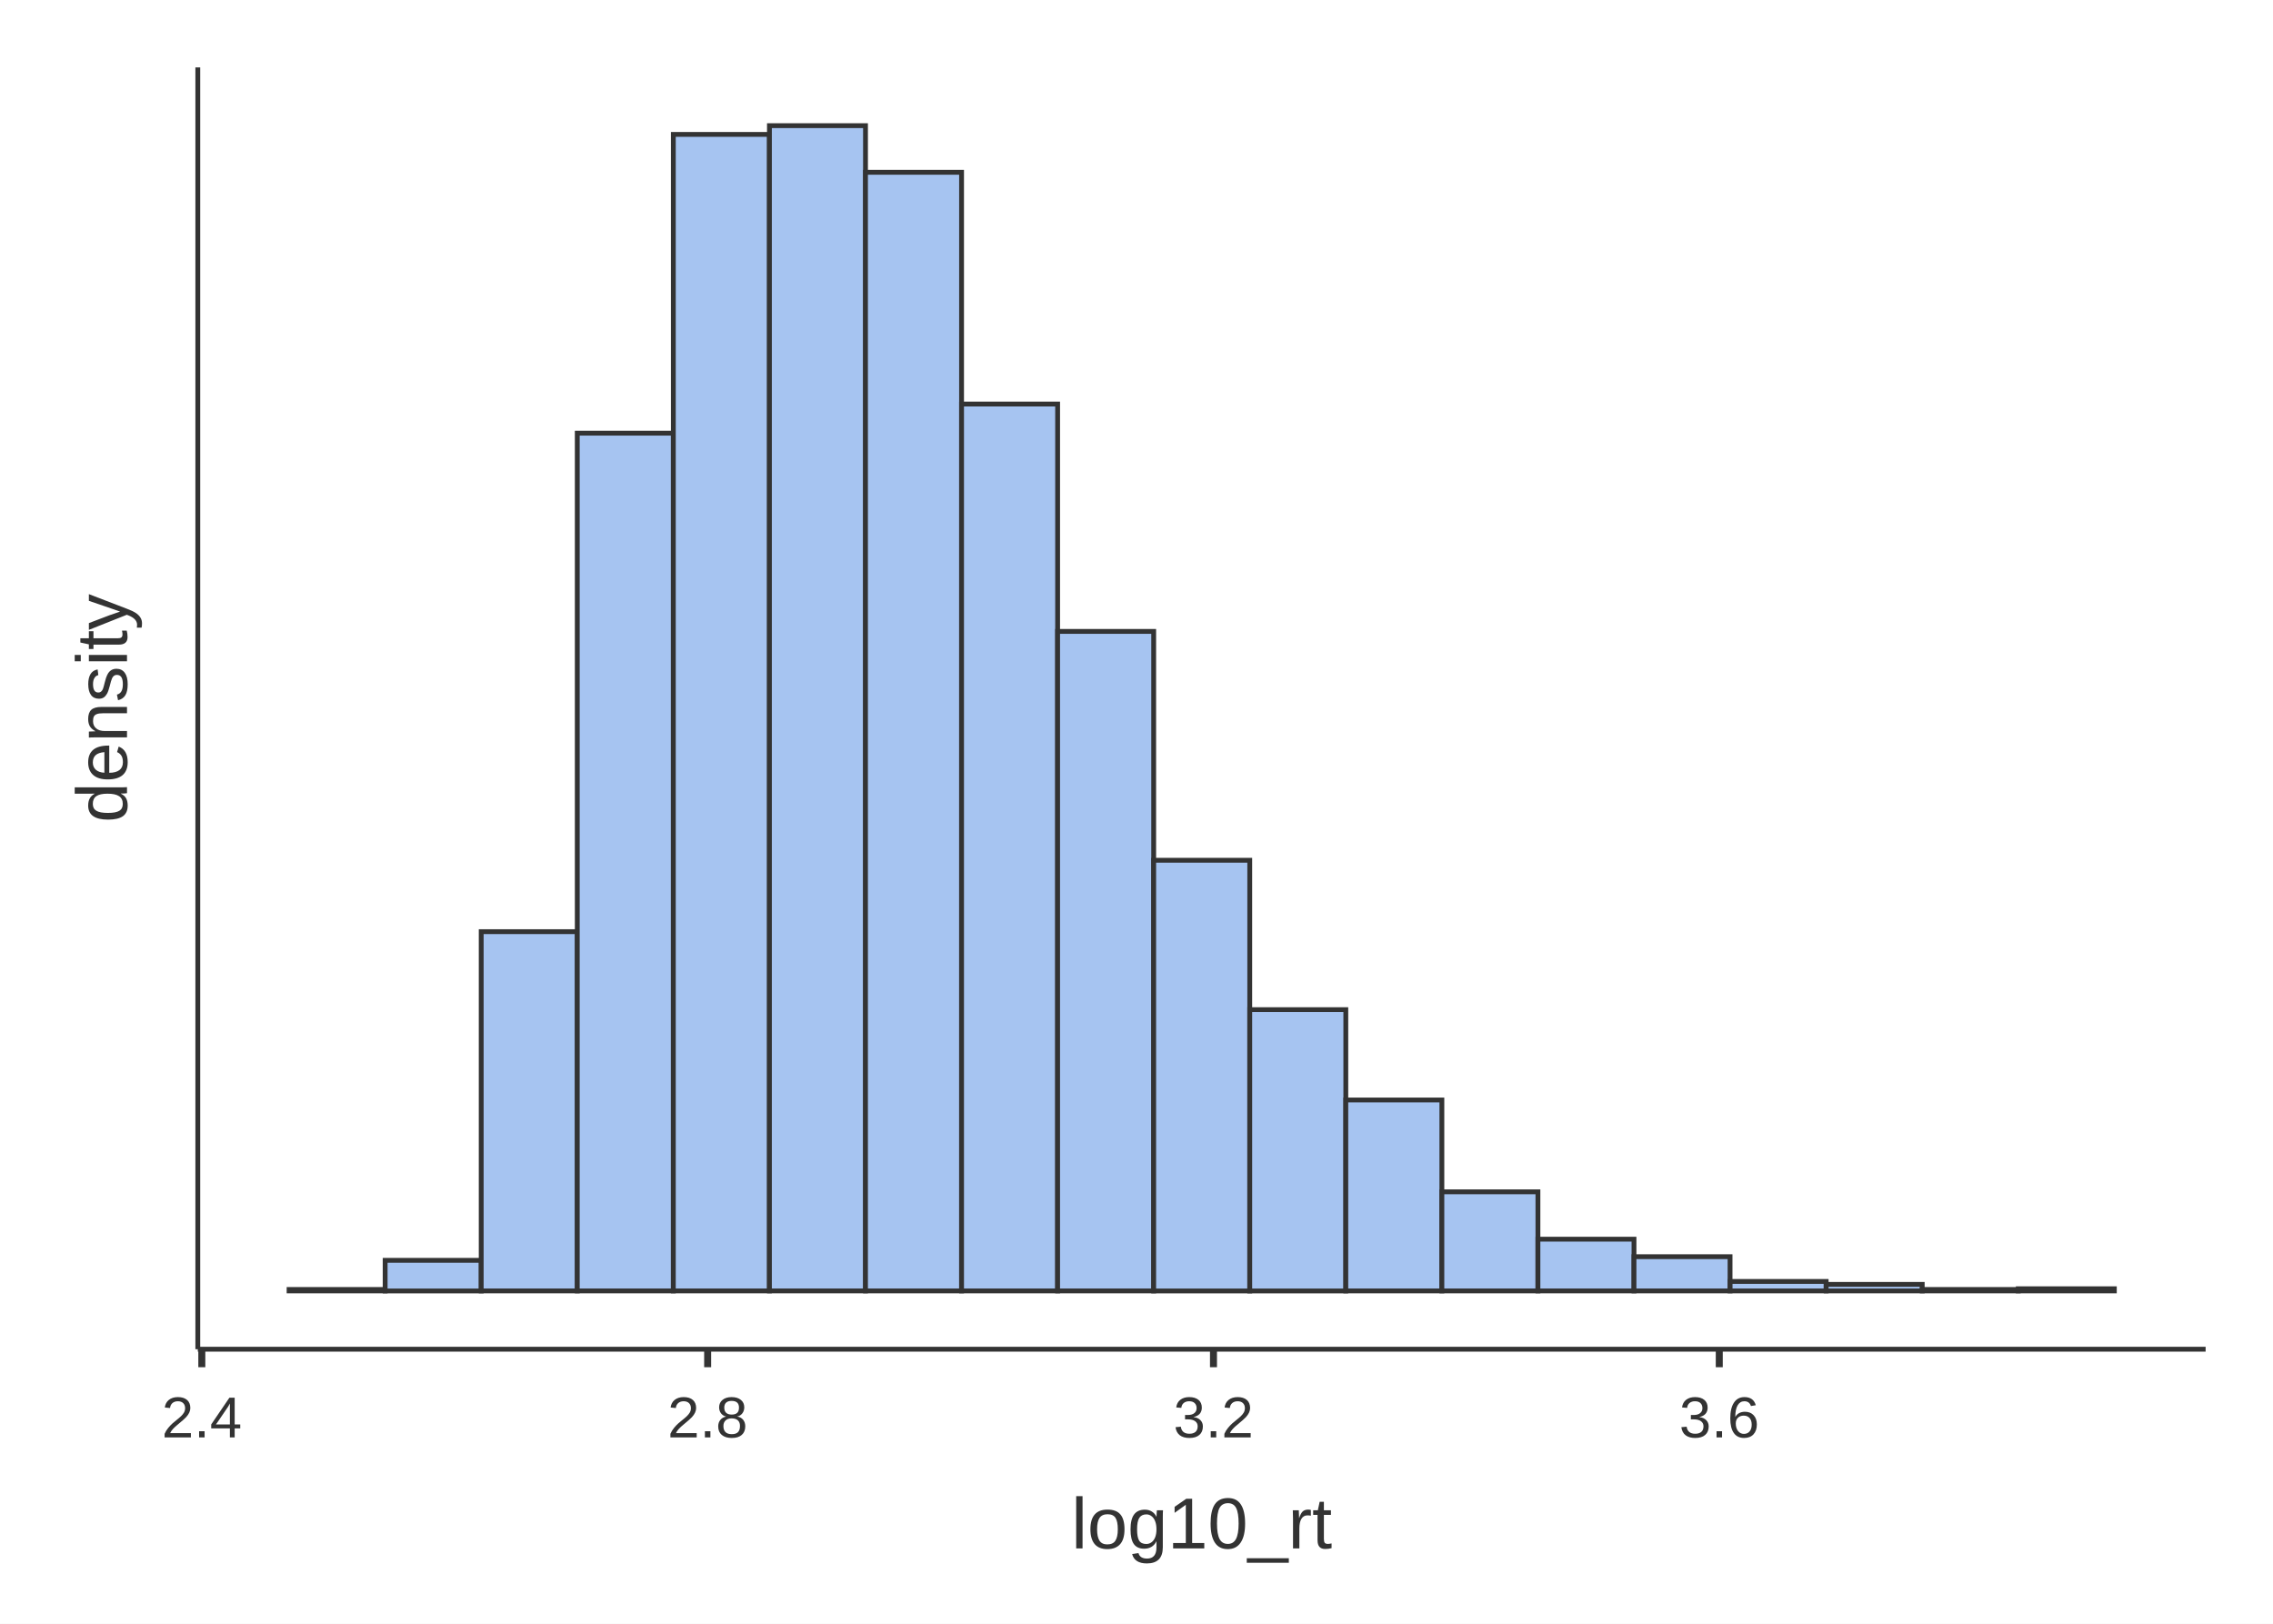
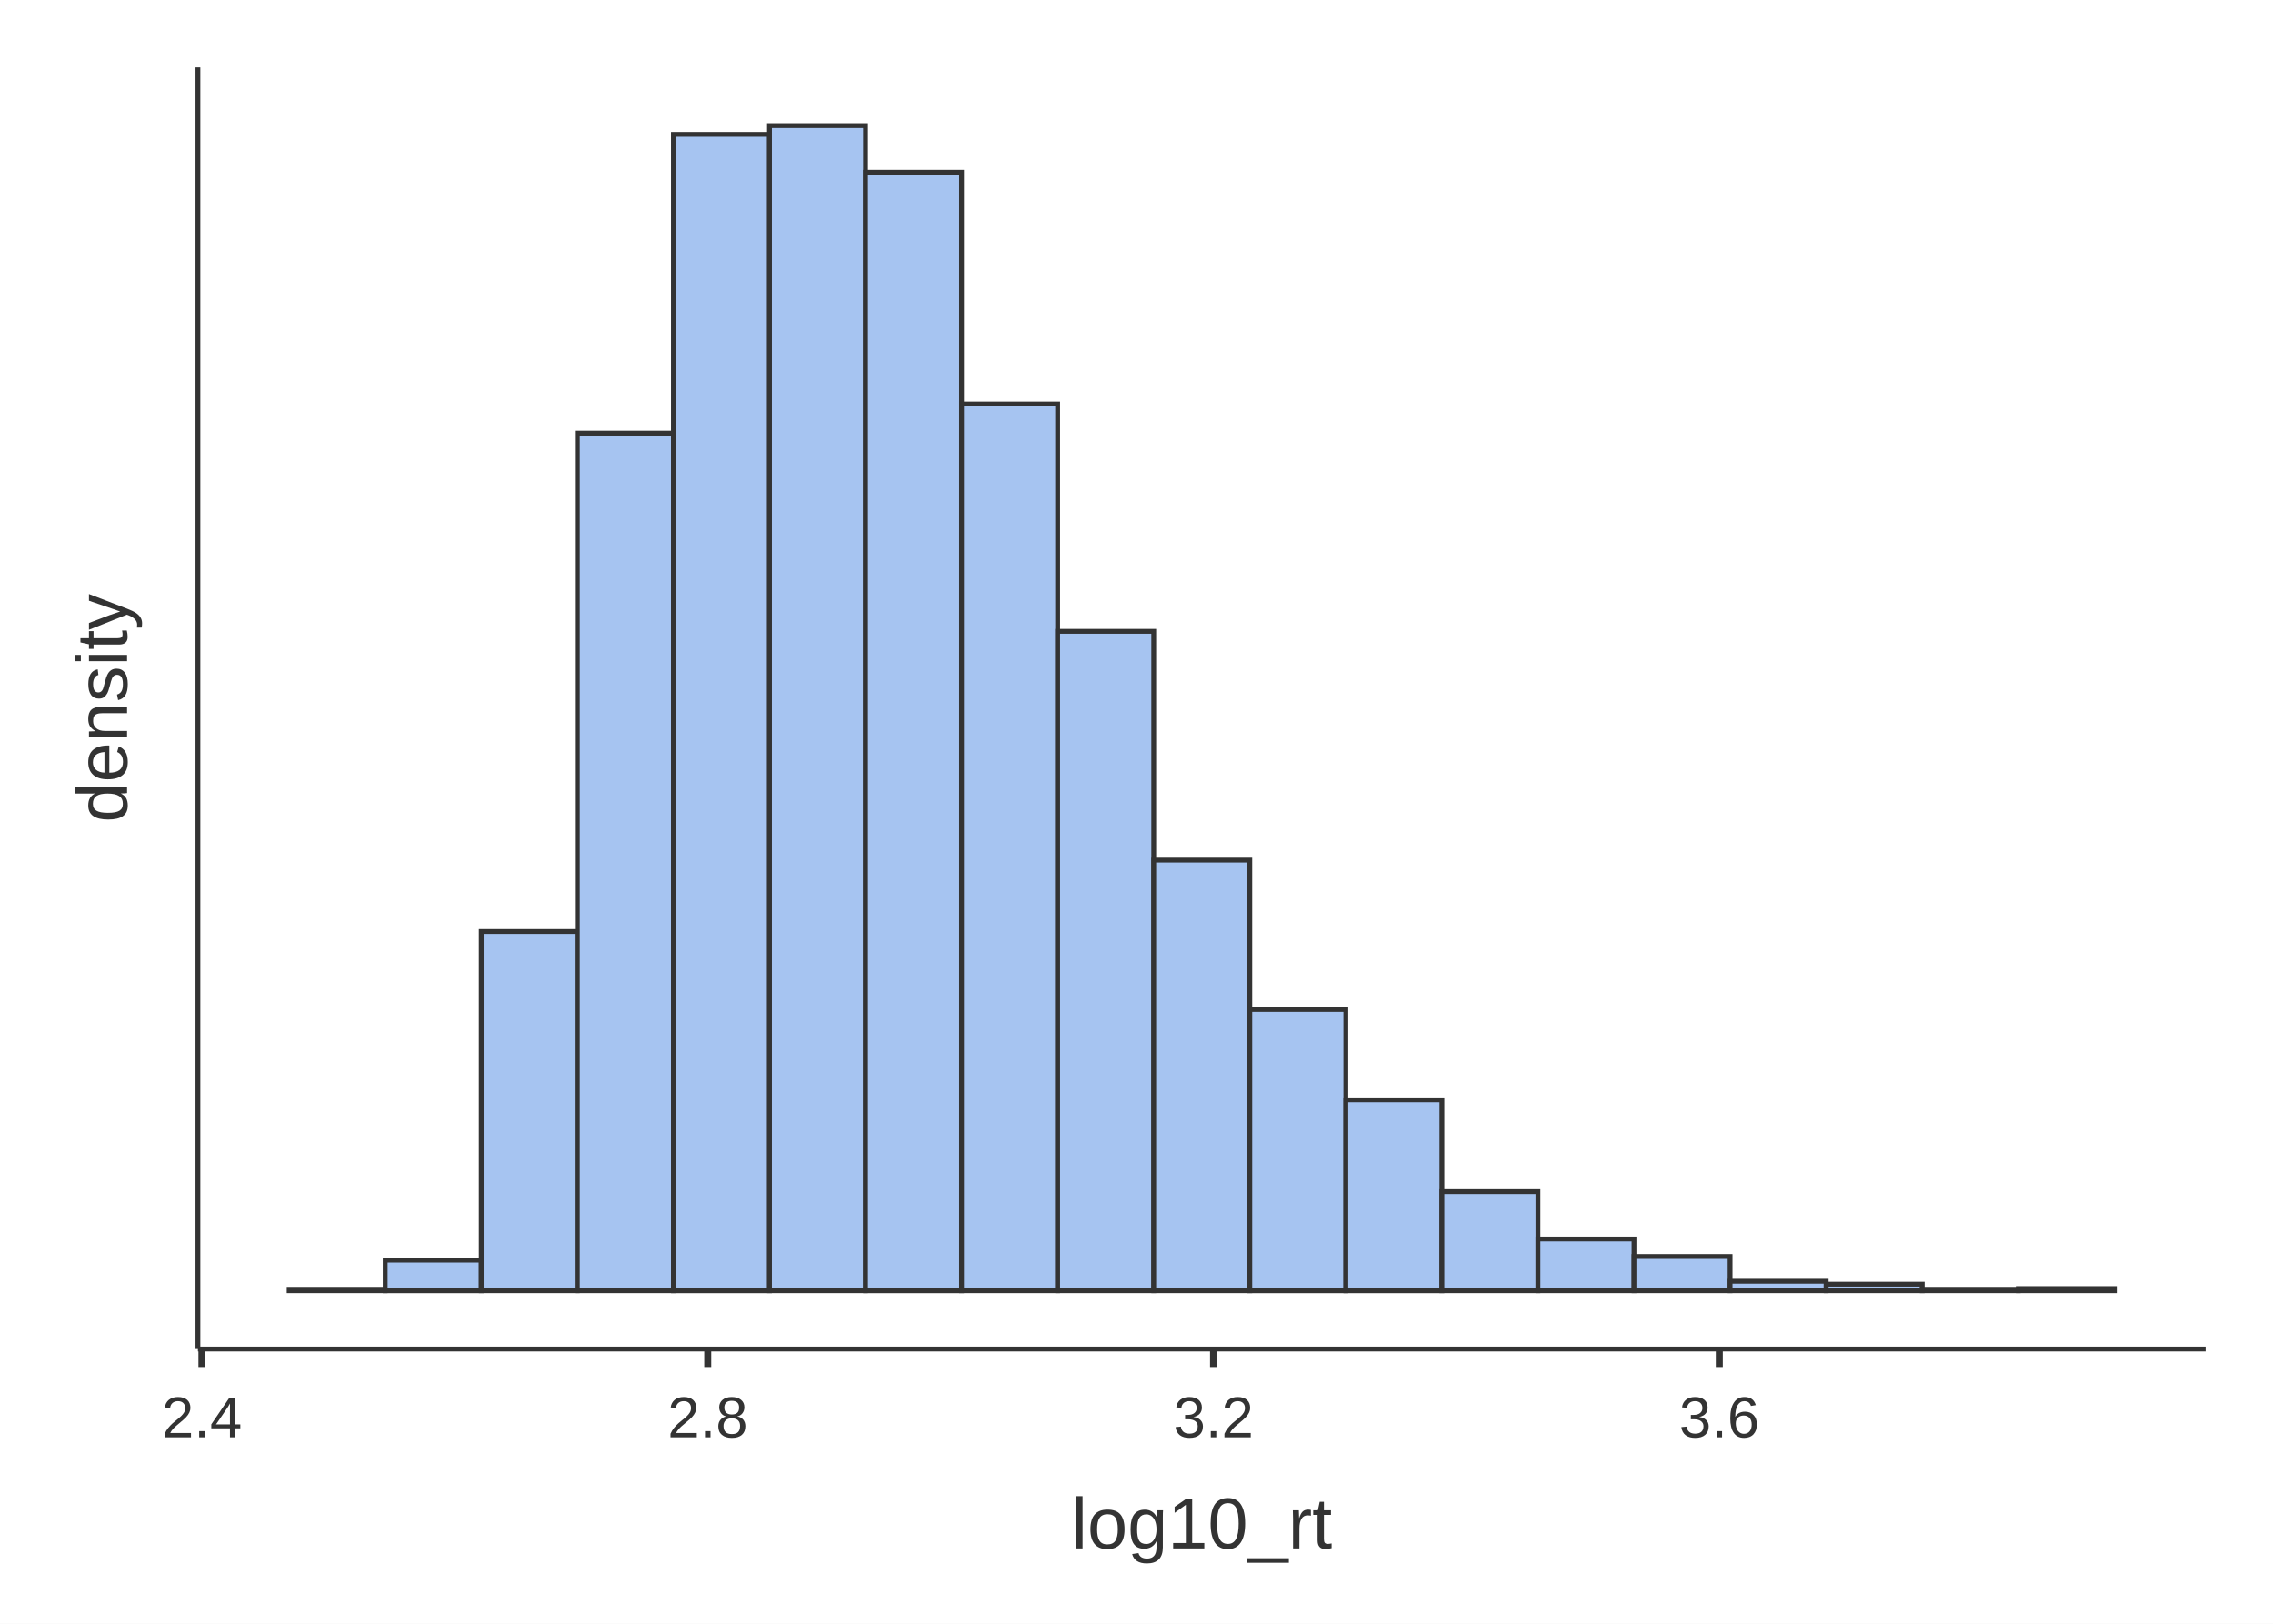
- <svg xmlns="http://www.w3.org/2000/svg" viewBox="0 0 504.00 360.00">
+ <svg xmlns="http://www.w3.org/2000/svg" class="svglite" width="504.00pt" height="360.00pt" viewBox="0 0 504.00 360.00">
  <defs>
    <style type="text/css">
-     line, polyline, polygon, path, rect, circle {
+     .svglite line, .svglite polyline, .svglite polygon, .svglite path, .svglite rect, .svglite circle {
      fill: none;
      stroke: #000000;
      stroke-linecap: round;
      stroke-linejoin: round;
      stroke-miterlimit: 10.00;
    }
  </style>
  </defs>
  <rect width="100%" height="100%" style="stroke: none; fill: #FFFFFF;" />
-   <rect x="0.00" y="0.00" width="504.00" height="360.00" style="stroke-width: 1.55; stroke: none;" />
  <defs>
-     <clipPath id="cpNDMuODZ8NDg5LjA2fDI5OS4xM3wxNC45NA==">
-       <rect x="43.86" y="14.94" width="445.19" height="284.19" />
-     </clipPath>
-   </defs>
-   <rect x="43.86" y="14.94" width="445.19" height="284.19" style="stroke-width: 1.55; stroke: none;" clip-path="url(#cpNDMuODZ8NDg5LjA2fDI5OS4xM3wxNC45NA==)" />
-   <rect x="64.10" y="285.89" width="21.30" height="0.32" style="stroke-width: 1.07; stroke: #333333; stroke-linecap: square; stroke-linejoin: miter; fill: #A6C4F1;" clip-path="url(#cpNDMuODZ8NDg5LjA2fDI5OS4xM3wxNC45NA==)" />
-   <rect x="85.40" y="279.43" width="21.30" height="6.79" style="stroke-width: 1.07; stroke: #333333; stroke-linecap: square; stroke-linejoin: miter; fill: #A6C4F1;" clip-path="url(#cpNDMuODZ8NDg5LjA2fDI5OS4xM3wxNC45NA==)" />
-   <rect x="106.70" y="206.56" width="21.30" height="79.65" style="stroke-width: 1.07; stroke: #333333; stroke-linecap: square; stroke-linejoin: miter; fill: #A6C4F1;" clip-path="url(#cpNDMuODZ8NDg5LjA2fDI5OS4xM3wxNC45NA==)" />
-   <rect x="128.00" y="96.04" width="21.30" height="190.17" style="stroke-width: 1.07; stroke: #333333; stroke-linecap: square; stroke-linejoin: miter; fill: #A6C4F1;" clip-path="url(#cpNDMuODZ8NDg5LjA2fDI5OS4xM3wxNC45NA==)" />
-   <rect x="149.30" y="29.80" width="21.30" height="256.41" style="stroke-width: 1.07; stroke: #333333; stroke-linecap: square; stroke-linejoin: miter; fill: #A6C4F1;" clip-path="url(#cpNDMuODZ8NDg5LjA2fDI5OS4xM3wxNC45NA==)" />
-   <rect x="170.61" y="27.86" width="21.30" height="258.35" style="stroke-width: 1.07; stroke: #333333; stroke-linecap: square; stroke-linejoin: miter; fill: #A6C4F1;" clip-path="url(#cpNDMuODZ8NDg5LjA2fDI5OS4xM3wxNC45NA==)" />
-   <rect x="191.91" y="38.20" width="21.30" height="248.01" style="stroke-width: 1.07; stroke: #333333; stroke-linecap: square; stroke-linejoin: miter; fill: #A6C4F1;" clip-path="url(#cpNDMuODZ8NDg5LjA2fDI5OS4xM3wxNC45NA==)" />
-   <rect x="213.21" y="89.58" width="21.30" height="196.63" style="stroke-width: 1.07; stroke: #333333; stroke-linecap: square; stroke-linejoin: miter; fill: #A6C4F1;" clip-path="url(#cpNDMuODZ8NDg5LjA2fDI5OS4xM3wxNC45NA==)" />
-   <rect x="234.51" y="139.99" width="21.30" height="146.22" style="stroke-width: 1.07; stroke: #333333; stroke-linecap: square; stroke-linejoin: miter; fill: #A6C4F1;" clip-path="url(#cpNDMuODZ8NDg5LjA2fDI5OS4xM3wxNC45NA==)" />
-   <rect x="255.81" y="190.73" width="21.30" height="95.49" style="stroke-width: 1.07; stroke: #333333; stroke-linecap: square; stroke-linejoin: miter; fill: #A6C4F1;" clip-path="url(#cpNDMuODZ8NDg5LjA2fDI5OS4xM3wxNC45NA==)" />
-   <rect x="277.11" y="223.85" width="21.30" height="62.37" style="stroke-width: 1.07; stroke: #333333; stroke-linecap: square; stroke-linejoin: miter; fill: #A6C4F1;" clip-path="url(#cpNDMuODZ8NDg5LjA2fDI5OS4xM3wxNC45NA==)" />
-   <rect x="298.41" y="243.88" width="21.30" height="42.33" style="stroke-width: 1.07; stroke: #333333; stroke-linecap: square; stroke-linejoin: miter; fill: #A6C4F1;" clip-path="url(#cpNDMuODZ8NDg5LjA2fDI5OS4xM3wxNC45NA==)" />
-   <rect x="319.71" y="264.24" width="21.30" height="21.97" style="stroke-width: 1.07; stroke: #333333; stroke-linecap: square; stroke-linejoin: miter; fill: #A6C4F1;" clip-path="url(#cpNDMuODZ8NDg5LjA2fDI5OS4xM3wxNC45NA==)" />
-   <rect x="341.01" y="274.74" width="21.30" height="11.47" style="stroke-width: 1.07; stroke: #333333; stroke-linecap: square; stroke-linejoin: miter; fill: #A6C4F1;" clip-path="url(#cpNDMuODZ8NDg5LjA2fDI5OS4xM3wxNC45NA==)" />
-   <rect x="362.31" y="278.62" width="21.30" height="7.59" style="stroke-width: 1.07; stroke: #333333; stroke-linecap: square; stroke-linejoin: miter; fill: #A6C4F1;" clip-path="url(#cpNDMuODZ8NDg5LjA2fDI5OS4xM3wxNC45NA==)" />
-   <rect x="383.62" y="284.11" width="21.30" height="2.10" style="stroke-width: 1.07; stroke: #333333; stroke-linecap: square; stroke-linejoin: miter; fill: #A6C4F1;" clip-path="url(#cpNDMuODZ8NDg5LjA2fDI5OS4xM3wxNC45NA==)" />
-   <rect x="404.92" y="284.76" width="21.30" height="1.45" style="stroke-width: 1.07; stroke: #333333; stroke-linecap: square; stroke-linejoin: miter; fill: #A6C4F1;" clip-path="url(#cpNDMuODZ8NDg5LjA2fDI5OS4xM3wxNC45NA==)" />
-   <rect x="426.22" y="285.89" width="21.30" height="0.32" style="stroke-width: 1.07; stroke: #333333; stroke-linecap: square; stroke-linejoin: miter; fill: #A6C4F1;" clip-path="url(#cpNDMuODZ8NDg5LjA2fDI5OS4xM3wxNC45NA==)" />
-   <rect x="447.52" y="285.73" width="21.30" height="0.48" style="stroke-width: 1.07; stroke: #333333; stroke-linecap: square; stroke-linejoin: miter; fill: #A6C4F1;" clip-path="url(#cpNDMuODZ8NDg5LjA2fDI5OS4xM3wxNC45NA==)" />
-   <defs>
-     <clipPath id="cpMC4wMHw1MDQuMDB8MzYwLjAwfDAuMDA=">
+     <clipPath id="cpMC4wMHw1MDQuMDB8MC4wMHwzNjAuMDA=">
      <rect x="0.00" y="0.00" width="504.00" height="360.00" />
    </clipPath>
  </defs>
-   <polyline points="43.86,299.13 43.86,14.94 " style="stroke-width: 1.07; stroke: #333333; stroke-linecap: butt;" clip-path="url(#cpMC4wMHw1MDQuMDB8MzYwLjAwfDAuMDA=)" />
-   <polyline points="43.86,299.13 489.06,299.13 " style="stroke-width: 1.07; stroke: #333333; stroke-linecap: butt;" clip-path="url(#cpMC4wMHw1MDQuMDB8MzYwLjAwfDAuMDA=)" />
-   <polyline points="44.75,303.12 44.75,299.13 " style="stroke-width: 1.55; stroke: #333333; stroke-linecap: butt;" clip-path="url(#cpMC4wMHw1MDQuMDB8MzYwLjAwfDAuMDA=)" />
-   <polyline points="156.91,303.12 156.91,299.13 " style="stroke-width: 1.55; stroke: #333333; stroke-linecap: butt;" clip-path="url(#cpMC4wMHw1MDQuMDB8MzYwLjAwfDAuMDA=)" />
-   <polyline points="269.07,303.12 269.07,299.13 " style="stroke-width: 1.55; stroke: #333333; stroke-linecap: butt;" clip-path="url(#cpMC4wMHw1MDQuMDB8MzYwLjAwfDAuMDA=)" />
-   <polyline points="381.22,303.12 381.22,299.13 " style="stroke-width: 1.55; stroke: #333333; stroke-linecap: butt;" clip-path="url(#cpMC4wMHw1MDQuMDB8MzYwLjAwfDAuMDA=)" />
-   <g clip-path="url(#cpMC4wMHw1MDQuMDB8MzYwLjAwfDAuMDA=)">
-     <text x="35.86" y="318.69" style="font-size: 12.80px; fill: #333333; font-family: Arial;" textLength="17.79px" lengthAdjust="spacingAndGlyphs">2.4</text>
+   <g clip-path="url(#cpMC4wMHw1MDQuMDB8MC4wMHwzNjAuMDA=)">
+     <rect x="0.00" y="0.00" width="504.00" height="360.00" style="stroke-width: 1.55; stroke: none;" />
  </g>
-   <g clip-path="url(#cpMC4wMHw1MDQuMDB8MzYwLjAwfDAuMDA=)">
-     <text x="148.01" y="318.69" style="font-size: 12.80px; fill: #333333; font-family: Arial;" textLength="17.79px" lengthAdjust="spacingAndGlyphs">2.8</text>
+   <defs>
+     <clipPath id="cpNDMuODl8NDg5LjA2fDE0Ljk0fDI5OS4wOQ==">
+       <rect x="43.89" y="14.94" width="445.17" height="284.15" />
+     </clipPath>
+   </defs>
+   <g clip-path="url(#cpNDMuODl8NDg5LjA2fDE0Ljk0fDI5OS4wOQ==)">
+     <rect x="43.89" y="14.94" width="445.17" height="284.15" style="stroke-width: 1.55; stroke: none;" />
+     <rect x="64.12" y="285.85" width="21.30" height="0.32" style="stroke-width: 1.07; stroke: #333333; stroke-linecap: square; stroke-linejoin: miter; fill: #A6C4F1;" />
+     <rect x="85.42" y="279.39" width="21.30" height="6.79" style="stroke-width: 1.07; stroke: #333333; stroke-linecap: square; stroke-linejoin: miter; fill: #A6C4F1;" />
+     <rect x="106.72" y="206.53" width="21.30" height="79.64" style="stroke-width: 1.07; stroke: #333333; stroke-linecap: square; stroke-linejoin: miter; fill: #A6C4F1;" />
+     <rect x="128.02" y="96.03" width="21.30" height="190.14" style="stroke-width: 1.07; stroke: #333333; stroke-linecap: square; stroke-linejoin: miter; fill: #A6C4F1;" />
+     <rect x="149.32" y="29.80" width="21.30" height="256.38" style="stroke-width: 1.07; stroke: #333333; stroke-linecap: square; stroke-linejoin: miter; fill: #A6C4F1;" />
+     <rect x="170.62" y="27.86" width="21.30" height="258.31" style="stroke-width: 1.07; stroke: #333333; stroke-linecap: square; stroke-linejoin: miter; fill: #A6C4F1;" />
+     <rect x="191.92" y="38.20" width="21.30" height="247.98" style="stroke-width: 1.07; stroke: #333333; stroke-linecap: square; stroke-linejoin: miter; fill: #A6C4F1;" />
+     <rect x="213.22" y="89.57" width="21.30" height="196.60" style="stroke-width: 1.07; stroke: #333333; stroke-linecap: square; stroke-linejoin: miter; fill: #A6C4F1;" />
+     <rect x="234.52" y="139.97" width="21.30" height="146.20" style="stroke-width: 1.07; stroke: #333333; stroke-linecap: square; stroke-linejoin: miter; fill: #A6C4F1;" />
+     <rect x="255.82" y="190.70" width="21.30" height="95.47" style="stroke-width: 1.07; stroke: #333333; stroke-linecap: square; stroke-linejoin: miter; fill: #A6C4F1;" />
+     <rect x="277.12" y="223.82" width="21.30" height="62.36" style="stroke-width: 1.07; stroke: #333333; stroke-linecap: square; stroke-linejoin: miter; fill: #A6C4F1;" />
+     <rect x="298.42" y="243.85" width="21.30" height="42.33" style="stroke-width: 1.07; stroke: #333333; stroke-linecap: square; stroke-linejoin: miter; fill: #A6C4F1;" />
+     <rect x="319.72" y="264.20" width="21.30" height="21.97" style="stroke-width: 1.07; stroke: #333333; stroke-linecap: square; stroke-linejoin: miter; fill: #A6C4F1;" />
+     <rect x="341.02" y="274.70" width="21.30" height="11.47" style="stroke-width: 1.07; stroke: #333333; stroke-linecap: square; stroke-linejoin: miter; fill: #A6C4F1;" />
+     <rect x="362.32" y="278.58" width="21.30" height="7.59" style="stroke-width: 1.07; stroke: #333333; stroke-linecap: square; stroke-linejoin: miter; fill: #A6C4F1;" />
+     <rect x="383.62" y="284.07" width="21.30" height="2.10" style="stroke-width: 1.07; stroke: #333333; stroke-linecap: square; stroke-linejoin: miter; fill: #A6C4F1;" />
+     <rect x="404.92" y="284.72" width="21.30" height="1.45" style="stroke-width: 1.07; stroke: #333333; stroke-linecap: square; stroke-linejoin: miter; fill: #A6C4F1;" />
+     <rect x="426.22" y="285.85" width="21.30" height="0.32" style="stroke-width: 1.07; stroke: #333333; stroke-linecap: square; stroke-linejoin: miter; fill: #A6C4F1;" />
+     <rect x="447.52" y="285.69" width="21.30" height="0.48" style="stroke-width: 1.07; stroke: #333333; stroke-linecap: square; stroke-linejoin: miter; fill: #A6C4F1;" />
  </g>
-   <g clip-path="url(#cpMC4wMHw1MDQuMDB8MzYwLjAwfDAuMDA=)">
-     <text x="260.17" y="318.69" style="font-size: 12.80px; fill: #333333; font-family: Arial;" textLength="17.79px" lengthAdjust="spacingAndGlyphs">3.2</text>
-   </g>
-   <g clip-path="url(#cpMC4wMHw1MDQuMDB8MzYwLjAwfDAuMDA=)">
-     <text x="372.33" y="318.69" style="font-size: 12.80px; fill: #333333; font-family: Arial;" textLength="17.79px" lengthAdjust="spacingAndGlyphs">3.6</text>
-   </g>
-   <g clip-path="url(#cpMC4wMHw1MDQuMDB8MzYwLjAwfDAuMDA=)">
-     <text x="237.55" y="343.30" style="font-size: 16.00px; fill: #333333; font-family: Arial;" textLength="57.82px" lengthAdjust="spacingAndGlyphs">log10_rt</text>
-   </g>
-   <g clip-path="url(#cpMC4wMHw1MDQuMDB8MzYwLjAwfDAuMDA=)">
-     <text transform="translate(28.16,182.39) rotate(-90)" style="font-size: 16.00px; fill: #333333; font-family: Arial;" textLength="50.70px" lengthAdjust="spacingAndGlyphs">density</text>
+   <g clip-path="url(#cpMC4wMHw1MDQuMDB8MC4wMHwzNjAuMDA=)">
+     <polyline points="43.89,299.09 43.89,14.94 " style="stroke-width: 1.07; stroke: #333333; stroke-linecap: butt;" />
+     <polyline points="43.89,299.09 489.06,299.09 " style="stroke-width: 1.07; stroke: #333333; stroke-linecap: butt;" />
+     <polyline points="44.78,303.08 44.78,299.09 " style="stroke-width: 1.55; stroke: #333333; stroke-linecap: butt;" />
+     <polyline points="156.93,303.08 156.93,299.09 " style="stroke-width: 1.55; stroke: #333333; stroke-linecap: butt;" />
+     <polyline points="269.08,303.08 269.08,299.09 " style="stroke-width: 1.55; stroke: #333333; stroke-linecap: butt;" />
+     <polyline points="381.23,303.08 381.23,299.09 " style="stroke-width: 1.55; stroke: #333333; stroke-linecap: butt;" />
+     <text x="44.78" y="318.67" text-anchor="middle" style="font-size: 12.80px; fill: #333333; font-family: Arial;" textLength="17.78px" lengthAdjust="spacingAndGlyphs">2.4</text>
+     <text x="156.93" y="318.67" text-anchor="middle" style="font-size: 12.80px; fill: #333333; font-family: Arial;" textLength="17.78px" lengthAdjust="spacingAndGlyphs">2.8</text>
+     <text x="269.08" y="318.67" text-anchor="middle" style="font-size: 12.80px; fill: #333333; font-family: Arial;" textLength="17.78px" lengthAdjust="spacingAndGlyphs">3.2</text>
+     <text x="381.23" y="318.67" text-anchor="middle" style="font-size: 12.80px; fill: #333333; font-family: Arial;" textLength="17.78px" lengthAdjust="spacingAndGlyphs">3.6</text>
+     <text x="266.47" y="343.30" text-anchor="middle" style="font-size: 16.00px; fill: #333333; font-family: Arial;" textLength="57.82px" lengthAdjust="spacingAndGlyphs">log10_rt</text>
+     <text transform="translate(28.18,157.02) rotate(-90)" text-anchor="middle" style="font-size: 16.00px; fill: #333333; font-family: Arial;" textLength="50.70px" lengthAdjust="spacingAndGlyphs">density</text>
  </g>
</svg>
